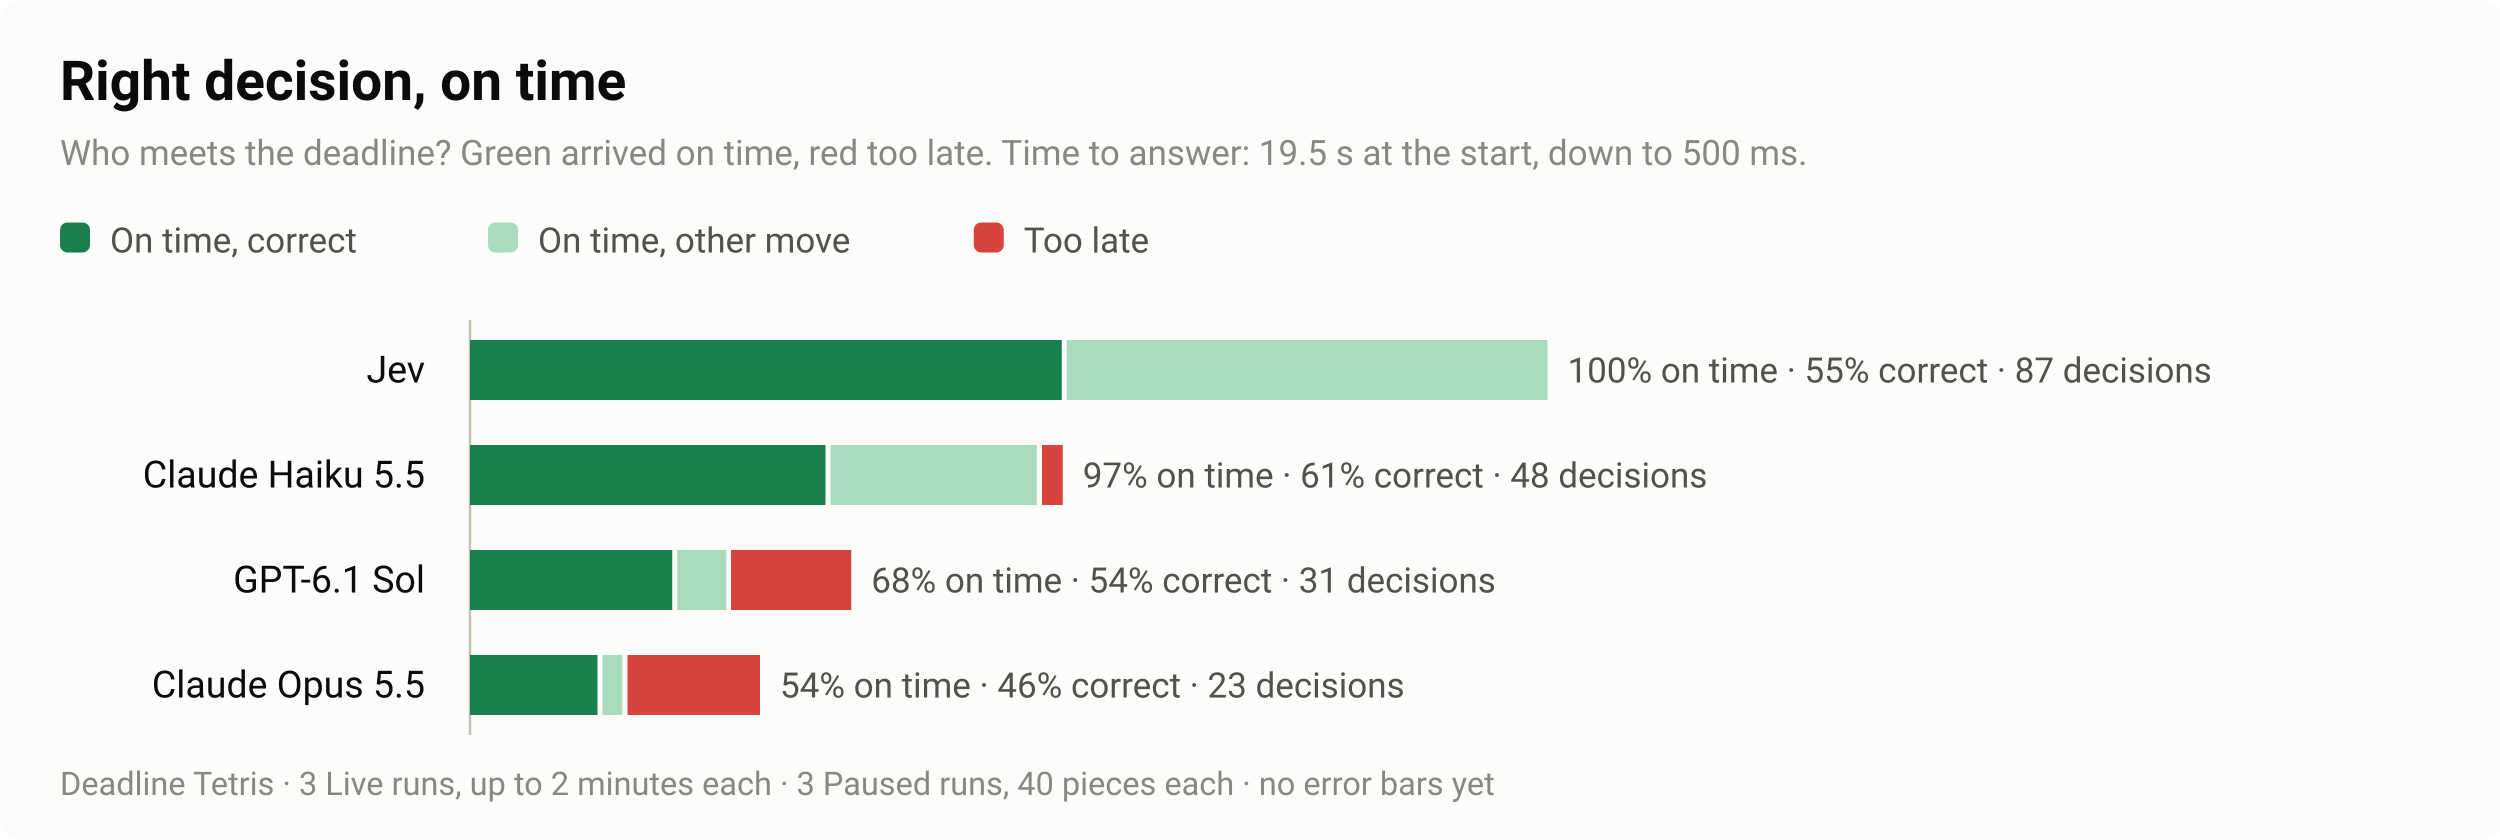
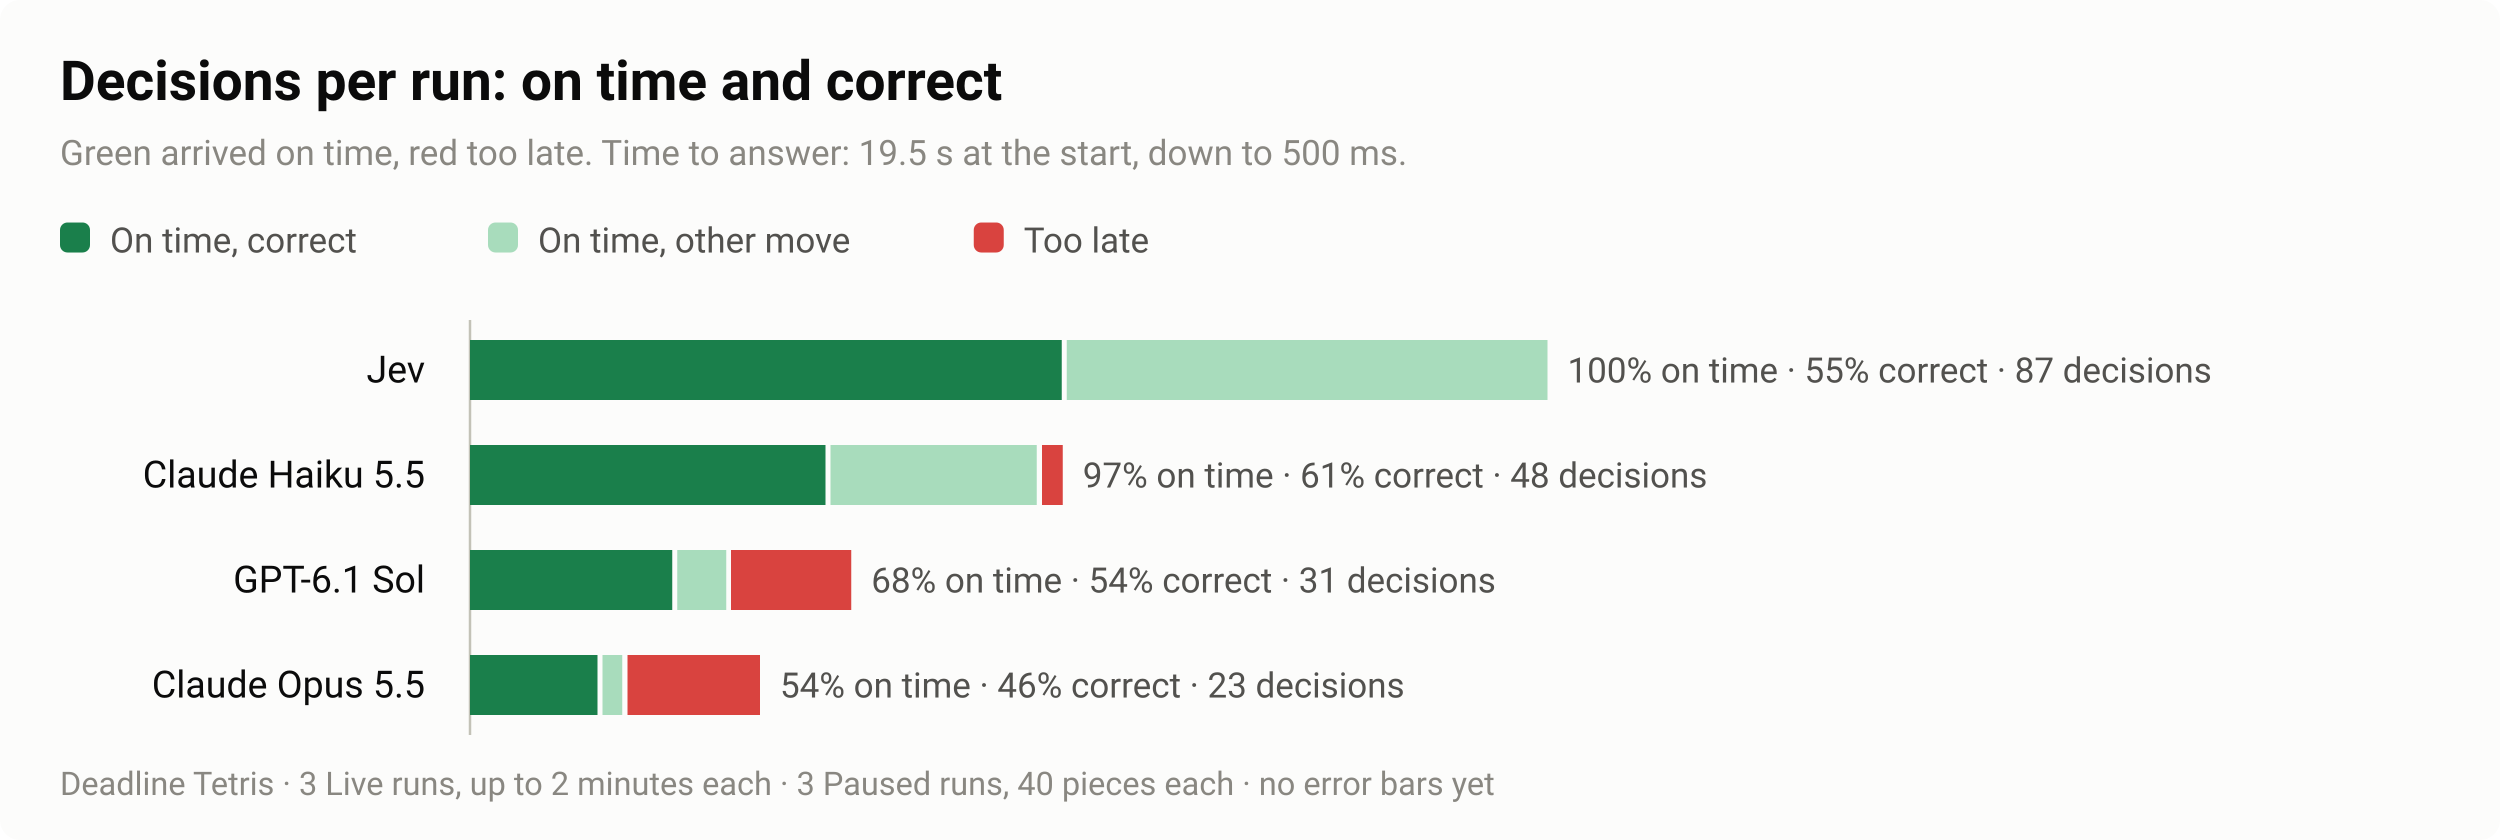
<svg xmlns="http://www.w3.org/2000/svg" width="1000" height="336" viewBox="0 0 1000 336" font-family="system-ui, -apple-system, 'Segoe UI', Roboto, 'Helvetica Neue', Arial, 'Liberation Sans', sans-serif" role="img" aria-label="Decisions per live run, split into correct and on time, other move, and too late">
  <rect width="1000" height="336" rx="8" fill="#fcfcfb" />
-   <text x="24" y="40" font-size="22" font-weight="600" fill="#0b0b0b">Right decision, on time</text>
-   <text x="24" y="66" font-size="14" fill="#898781">Who meets the deadline? Green arrived on time, red too late. Time to answer: 19.5 s at the start, down to 500 ms.</text>
+   <text x="24" y="40" font-size="22" font-weight="600" fill="#0b0b0b">Decisions per run: on time and correct</text>
+   <text x="24" y="66" font-size="14" fill="#898781">Green arrived on time, red too late. Time to answer: 19.5 s at the start, down to 500 ms.</text>
  <rect x="24" y="89" width="12" height="12" rx="3" fill="#1a7f4b" />
  <text x="44" y="101" font-size="14" fill="#52514e">On time, correct</text>
  <rect x="195.2" y="89" width="12" height="12" rx="3" fill="#a8dcbc" />
  <text x="215.2" y="101" font-size="14" fill="#52514e">On time, other move</text>
  <rect x="389.5" y="89" width="12" height="12" rx="3" fill="#d9433f" />
  <text x="409.5" y="101" font-size="14" fill="#52514e">Too late</text>
  <line x1="188" y1="128" x2="188" y2="294" stroke="#c3c2b7" stroke-width="1" />
  <text x="170" y="153" font-size="15" text-anchor="end" fill="#0b0b0b">Jev</text>
  <rect x="188.0" y="136" width="236.7" height="24" fill="#1a7f4b" />
  <rect x="426.7" y="136" width="192.3" height="24" fill="#a8dcbc" />
  <text x="627.0" y="153" font-size="14" fill="#52514e">100% on time · 55% correct · 87 decisions</text>
  <text x="170" y="195" font-size="15" text-anchor="end" fill="#0b0b0b">Claude Haiku 5.5</text>
  <rect x="188.0" y="178" width="142.2" height="24" fill="#1a7f4b" />
  <rect x="332.2" y="178" width="82.5" height="24" fill="#a8dcbc" />
  <rect x="416.8" y="178" width="8.3" height="24" fill="#d9433f" />
  <text x="433.1" y="195" font-size="14" fill="#52514e">97% on time · 61% correct · 48 decisions</text>
  <text x="170" y="237" font-size="15" text-anchor="end" fill="#0b0b0b">GPT-6.1 Sol</text>
  <rect x="188.0" y="220" width="80.9" height="24" fill="#1a7f4b" />
  <rect x="270.9" y="220" width="19.6" height="24" fill="#a8dcbc" />
  <rect x="292.4" y="220" width="48.1" height="24" fill="#d9433f" />
  <text x="348.5" y="237" font-size="14" fill="#52514e">68% on time · 54% correct · 31 decisions</text>
  <text x="170" y="279" font-size="15" text-anchor="end" fill="#0b0b0b">Claude Opus 5.5</text>
  <rect x="188.0" y="262" width="51.0" height="24" fill="#1a7f4b" />
  <rect x="241.0" y="262" width="7.9" height="24" fill="#a8dcbc" />
  <rect x="251.0" y="262" width="53.0" height="24" fill="#d9433f" />
  <text x="312.0" y="279" font-size="14" fill="#52514e">54% on time · 46% correct · 23 decisions</text>
  <text x="24" y="318" font-size="13" fill="#898781">Deadline Tetris · 3 Live runs, up to 2 minutes each · 3 Paused runs, 40 pieces each · no error bars yet</text>
</svg>
